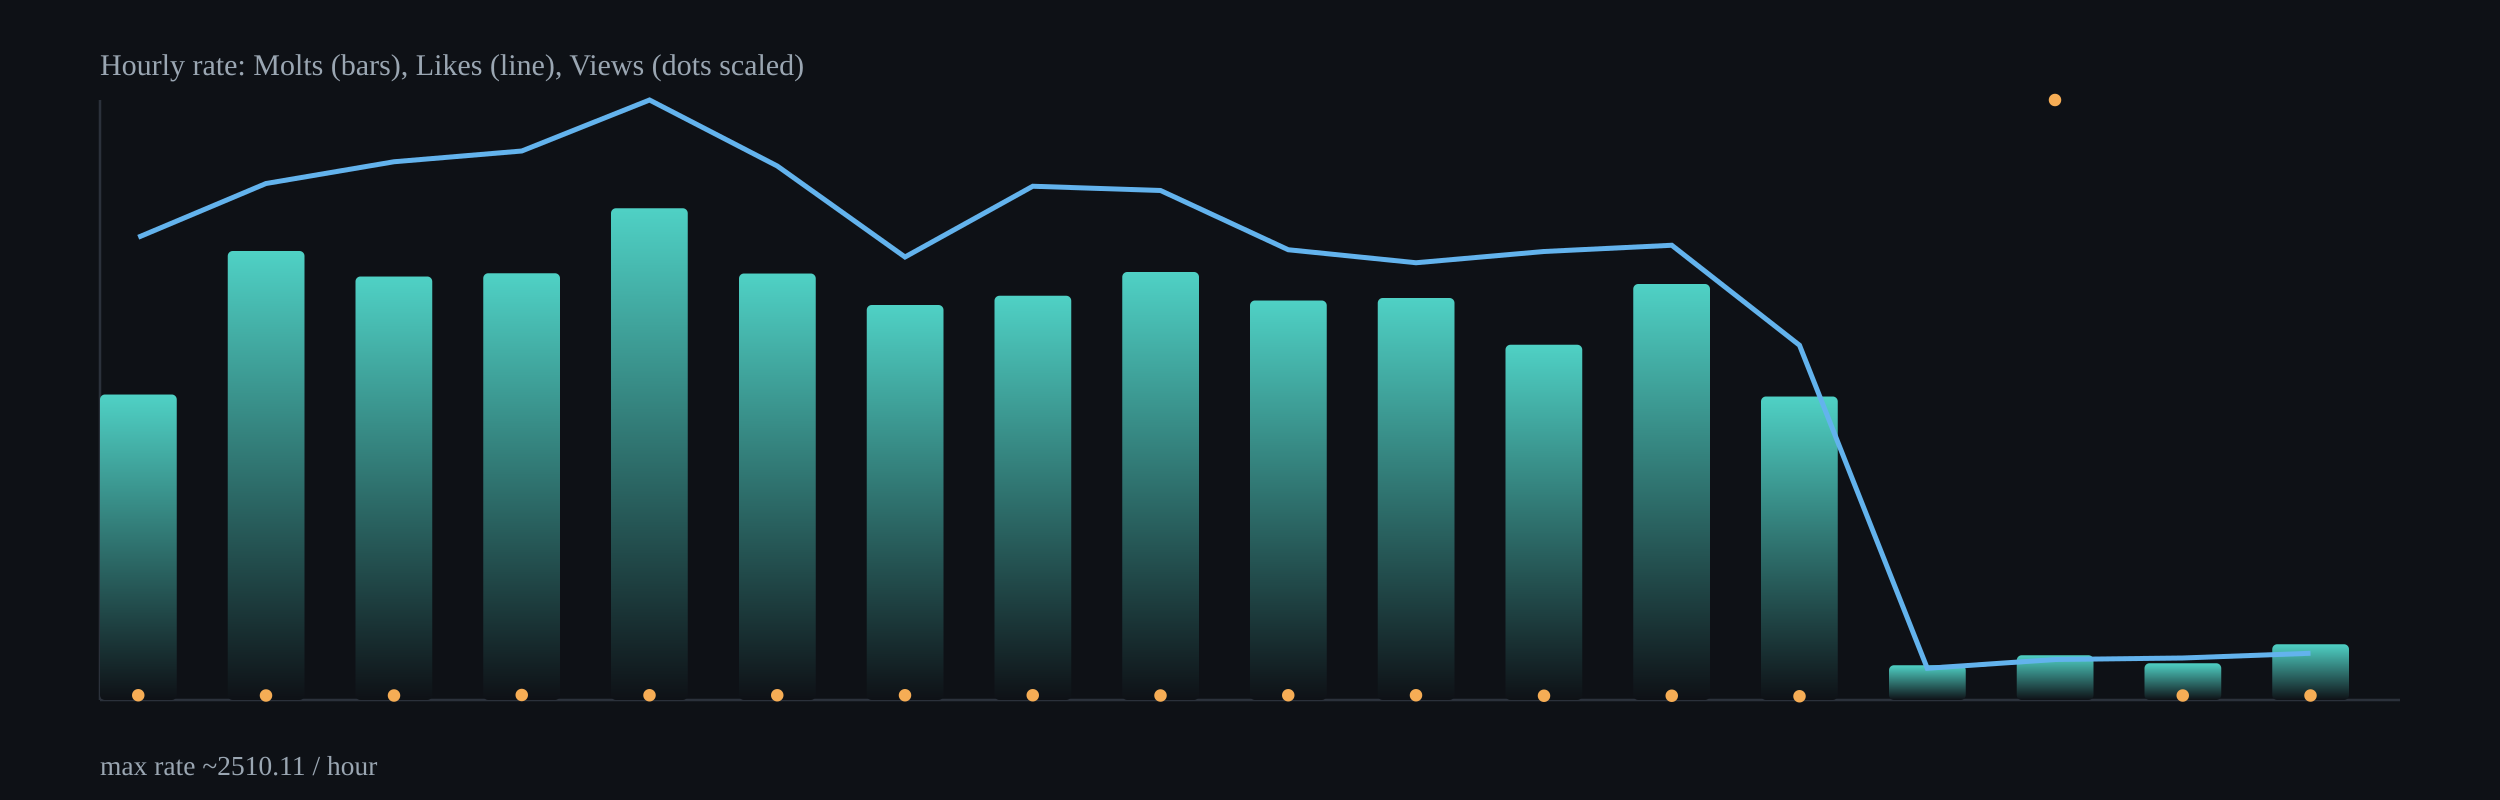
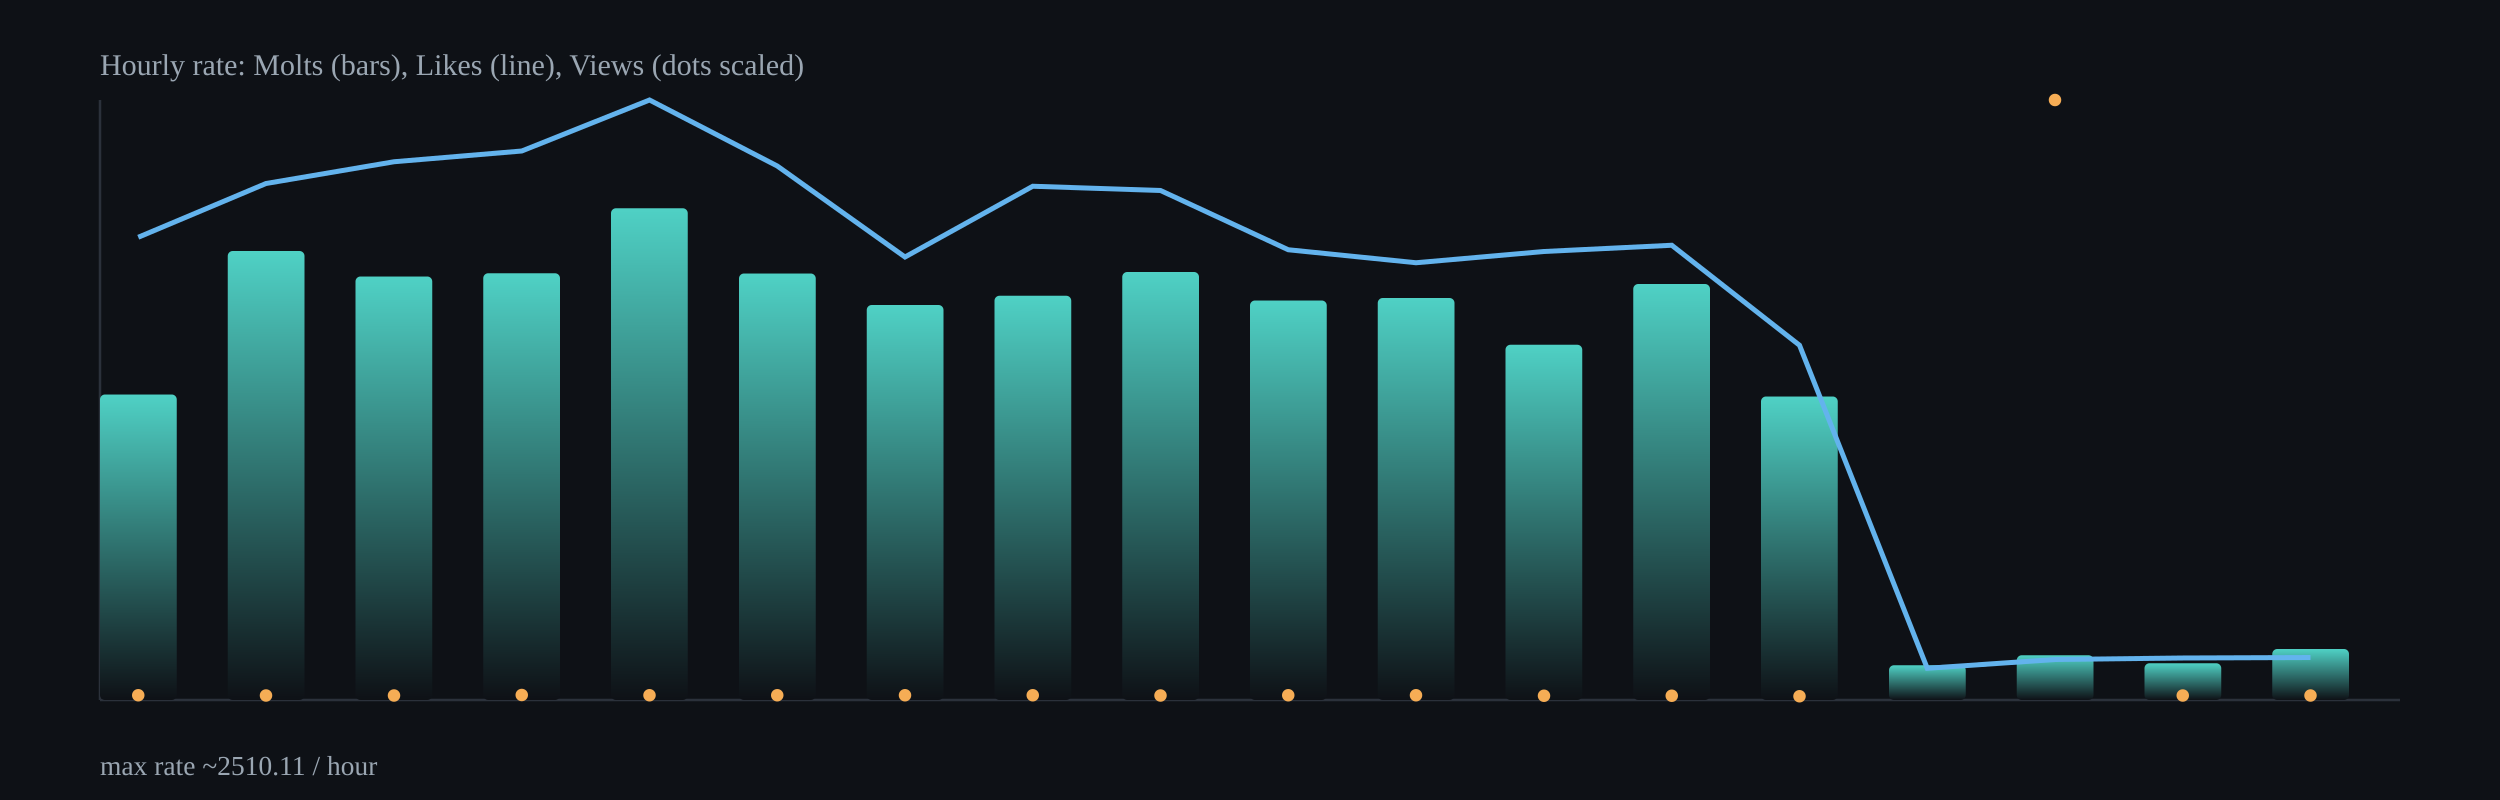
<svg xmlns="http://www.w3.org/2000/svg" width="1000" height="320" viewBox="0 0 1000 320">
  <defs>
    <linearGradient id="barGrad" x1="0" x2="0" y1="0" y2="1">
      <stop offset="0%" stop-color="#4fd1c5" />
      <stop offset="100%" stop-color="#0e1116" />
    </linearGradient>
  </defs>
  <rect x="0" y="0" width="1000" height="320" fill="#0e1116" />
  <g stroke="#2b313b" stroke-width="1">
    <line x1="40" y1="280" x2="960" y2="280" />
    <line x1="40" y1="40" x2="40" y2="280" />
  </g>
  <rect x="40.0" y="157.8" width="30.7" height="122.2" rx="2" fill="url(#barGrad)" />
  <rect x="91.1" y="100.4" width="30.7" height="179.6" rx="2" fill="url(#barGrad)" />
  <rect x="142.2" y="110.6" width="30.7" height="169.4" rx="2" fill="url(#barGrad)" />
  <rect x="193.3" y="109.3" width="30.7" height="170.7" rx="2" fill="url(#barGrad)" />
  <rect x="244.4" y="83.3" width="30.7" height="196.7" rx="2" fill="url(#barGrad)" />
  <rect x="295.6" y="109.4" width="30.7" height="170.6" rx="2" fill="url(#barGrad)" />
  <rect x="346.7" y="122.0" width="30.7" height="158.0" rx="2" fill="url(#barGrad)" />
  <rect x="397.8" y="118.3" width="30.7" height="161.7" rx="2" fill="url(#barGrad)" />
  <rect x="448.9" y="108.8" width="30.7" height="171.2" rx="2" fill="url(#barGrad)" />
  <rect x="500.0" y="120.2" width="30.7" height="159.8" rx="2" fill="url(#barGrad)" />
  <rect x="551.1" y="119.2" width="30.7" height="160.8" rx="2" fill="url(#barGrad)" />
  <rect x="602.2" y="137.9" width="30.7" height="142.1" rx="2" fill="url(#barGrad)" />
  <rect x="653.3" y="113.6" width="30.7" height="166.4" rx="2" fill="url(#barGrad)" />
  <rect x="704.4" y="158.6" width="30.7" height="121.4" rx="2" fill="url(#barGrad)" />
  <rect x="755.6" y="266.1" width="30.7" height="13.9" rx="2" fill="url(#barGrad)" />
  <rect x="806.7" y="262.1" width="30.7" height="17.9" rx="2" fill="url(#barGrad)" />
  <rect x="857.8" y="265.3" width="30.7" height="14.7" rx="2" fill="url(#barGrad)" />
-   <rect x="908.9" y="257.7" width="30.7" height="22.3" rx="2" fill="url(#barGrad)" />
-   <polyline fill="none" stroke="#63b3ed" stroke-width="2" points="55.3,94.9 106.4,73.4 157.6,64.7 208.7,60.4 259.8,40.0 310.9,66.4 362.0,102.8 413.1,74.5 464.2,76.2 515.3,99.9 566.4,105.1 617.6,100.6 668.7,98.1 719.8,138.1 770.9,267.3 822.0,263.8 873.1,263.2 924.2,261.3" />
+   <rect x="908.9" y="259.6" width="30.7" height="20.4" rx="2" fill="url(#barGrad)" />
+   <polyline fill="none" stroke="#63b3ed" stroke-width="2" points="55.3,94.9 106.4,73.4 157.6,64.7 208.7,60.4 259.8,40.0 310.9,66.4 362.0,102.8 413.1,74.5 464.2,76.2 515.3,99.9 566.4,105.1 617.6,100.6 668.7,98.1 719.8,138.1 770.9,267.3 822.0,263.8 873.1,263.2 924.2,263.0" />
  <circle cx="55.3" cy="278.1" r="2.5" fill="#f6ad55" />
  <circle cx="106.4" cy="278.2" r="2.5" fill="#f6ad55" />
  <circle cx="157.6" cy="278.2" r="2.5" fill="#f6ad55" />
  <circle cx="208.7" cy="278.0" r="2.5" fill="#f6ad55" />
  <circle cx="259.8" cy="278.1" r="2.5" fill="#f6ad55" />
  <circle cx="310.9" cy="278.1" r="2.5" fill="#f6ad55" />
  <circle cx="362.0" cy="278.1" r="2.5" fill="#f6ad55" />
  <circle cx="413.1" cy="278.1" r="2.5" fill="#f6ad55" />
  <circle cx="464.2" cy="278.2" r="2.5" fill="#f6ad55" />
  <circle cx="515.3" cy="278.1" r="2.5" fill="#f6ad55" />
  <circle cx="566.4" cy="278.1" r="2.5" fill="#f6ad55" />
  <circle cx="617.6" cy="278.3" r="2.5" fill="#f6ad55" />
  <circle cx="668.7" cy="278.3" r="2.5" fill="#f6ad55" />
  <circle cx="719.8" cy="278.5" r="2.5" fill="#f6ad55" />
  <circle cx="770.9" cy="518.3" r="2.5" fill="#f6ad55" />
  <circle cx="822.0" cy="40.0" r="2.5" fill="#f6ad55" />
  <circle cx="873.1" cy="278.2" r="2.5" fill="#f6ad55" />
  <circle cx="924.2" cy="278.2" r="2.5" fill="#f6ad55" />
  <text x="40" y="30" fill="#9aa6b2" font-size="12">Hourly rate: Molts (bars), Likes (line), Views (dots scaled)</text>
  <text x="40" y="310" fill="#9aa6b2" font-size="11">max rate ~2510.11 / hour</text>
</svg>
